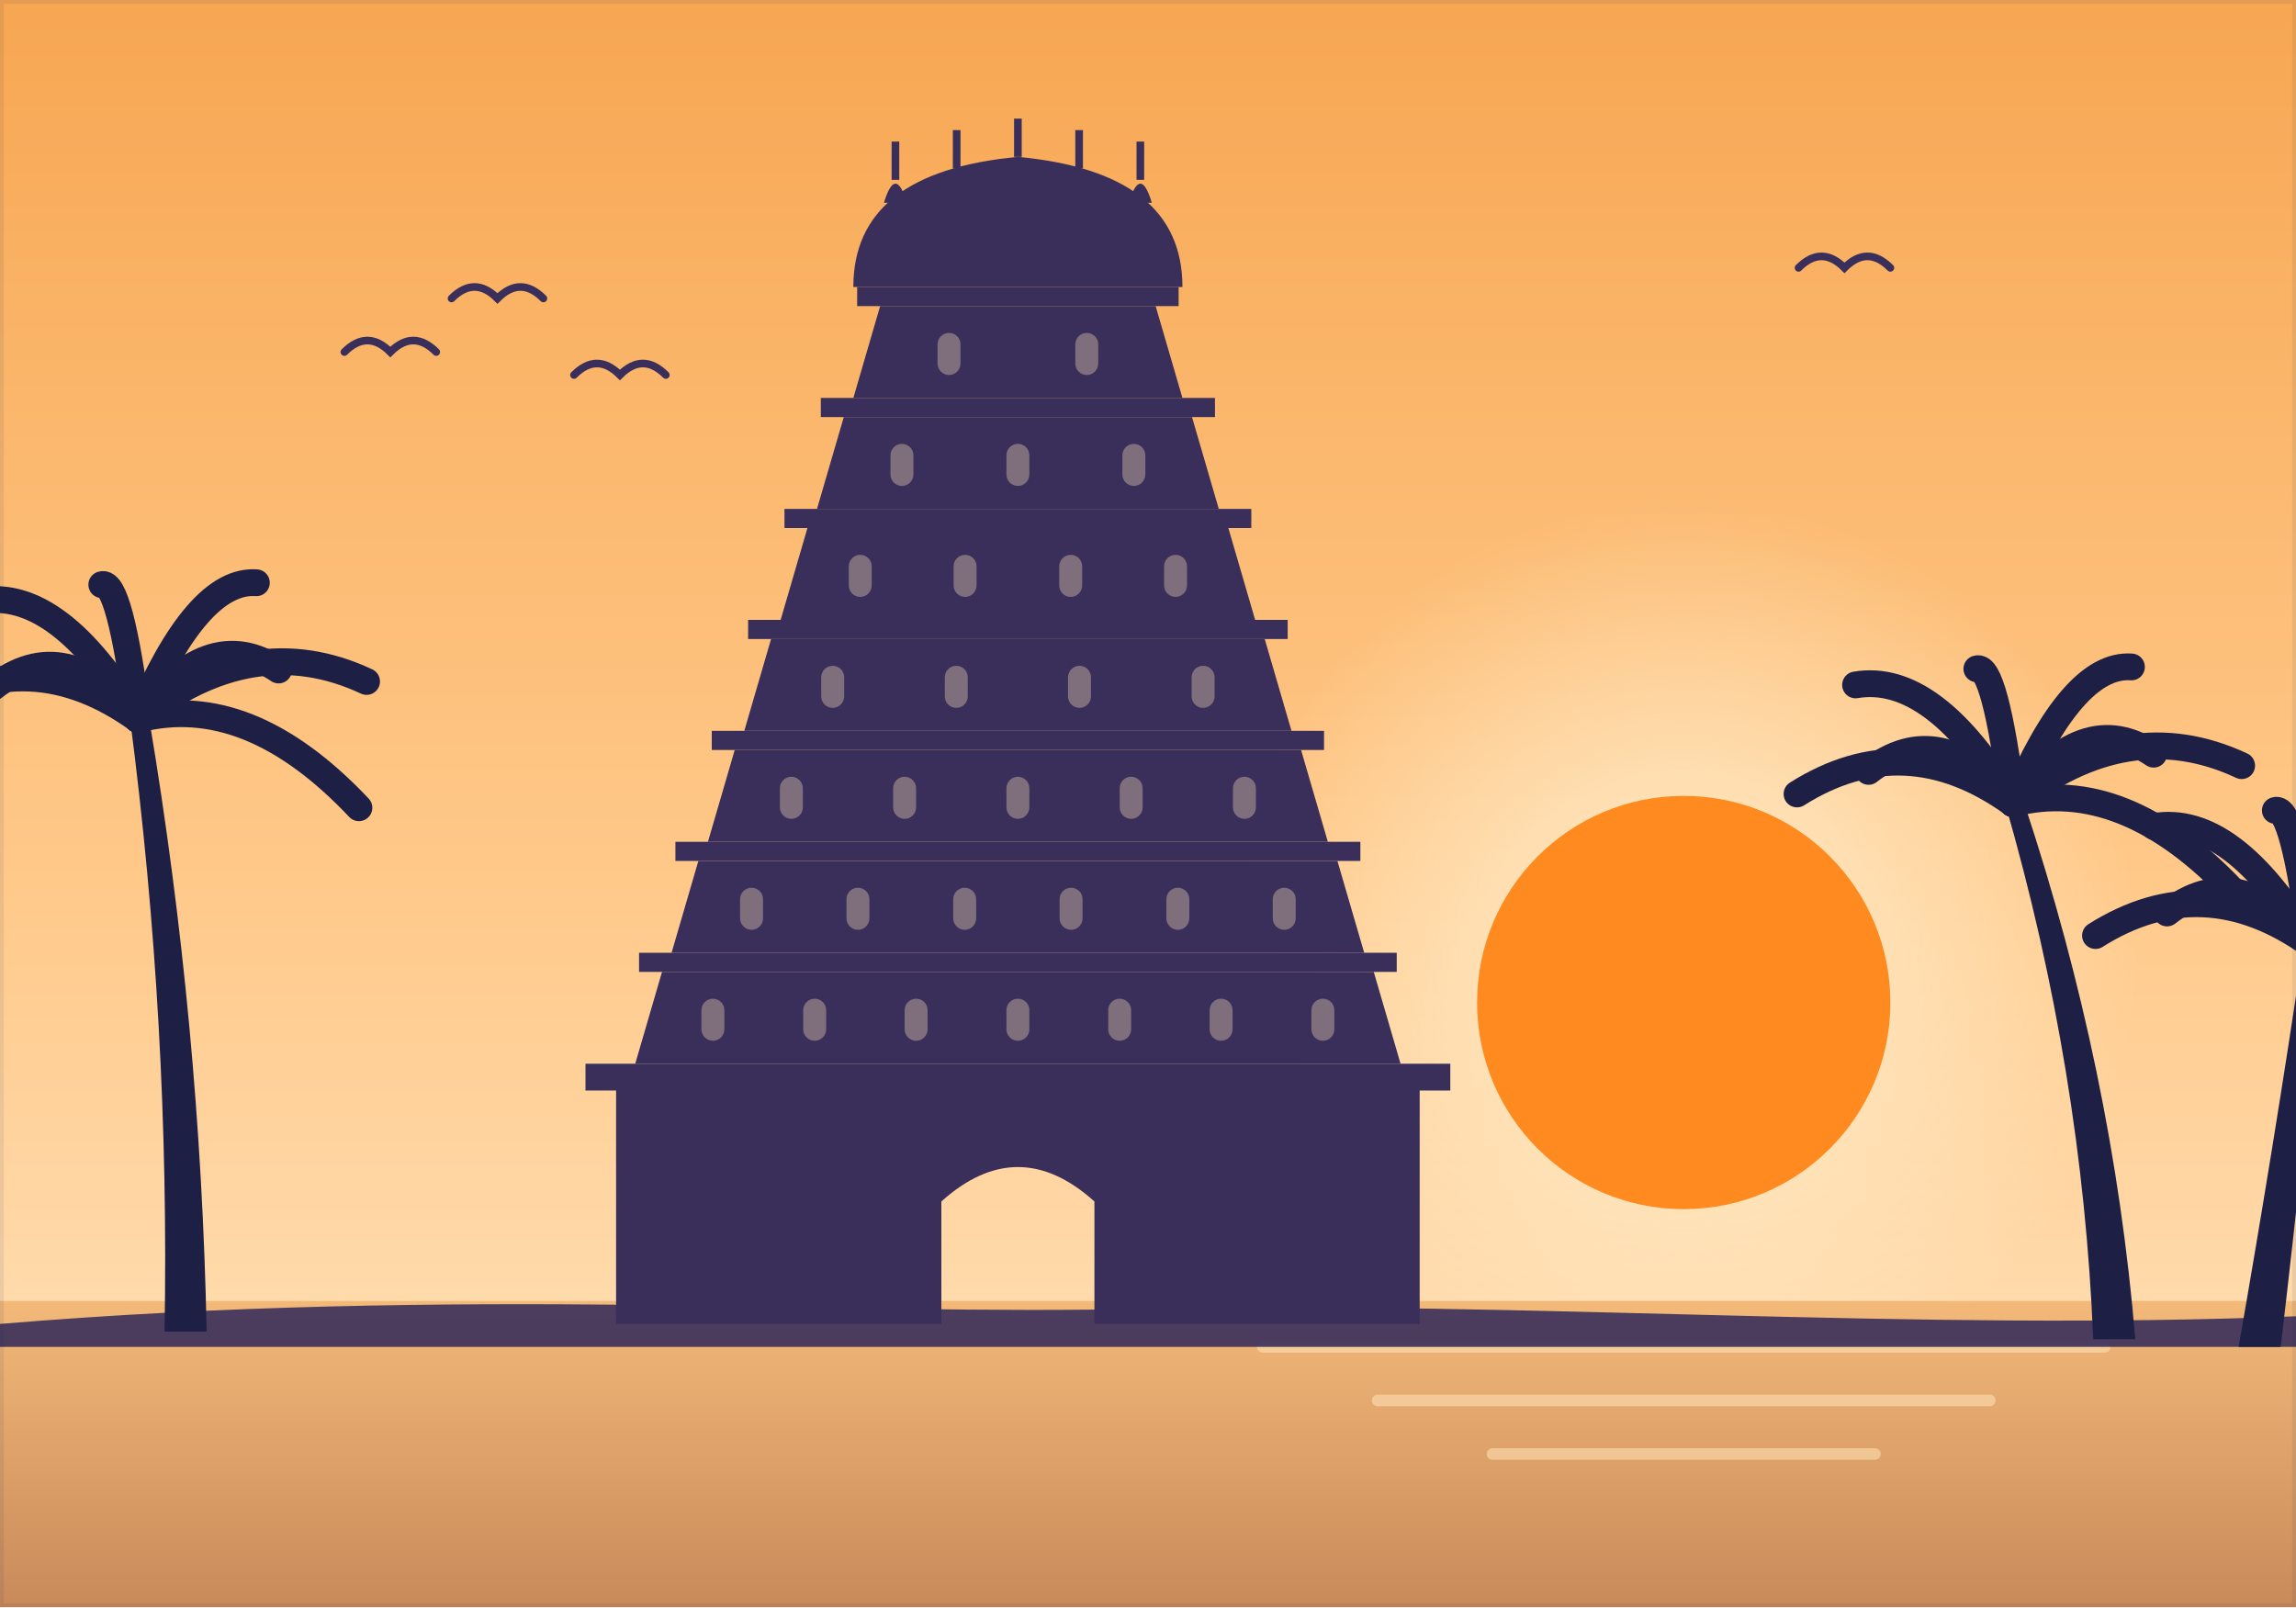
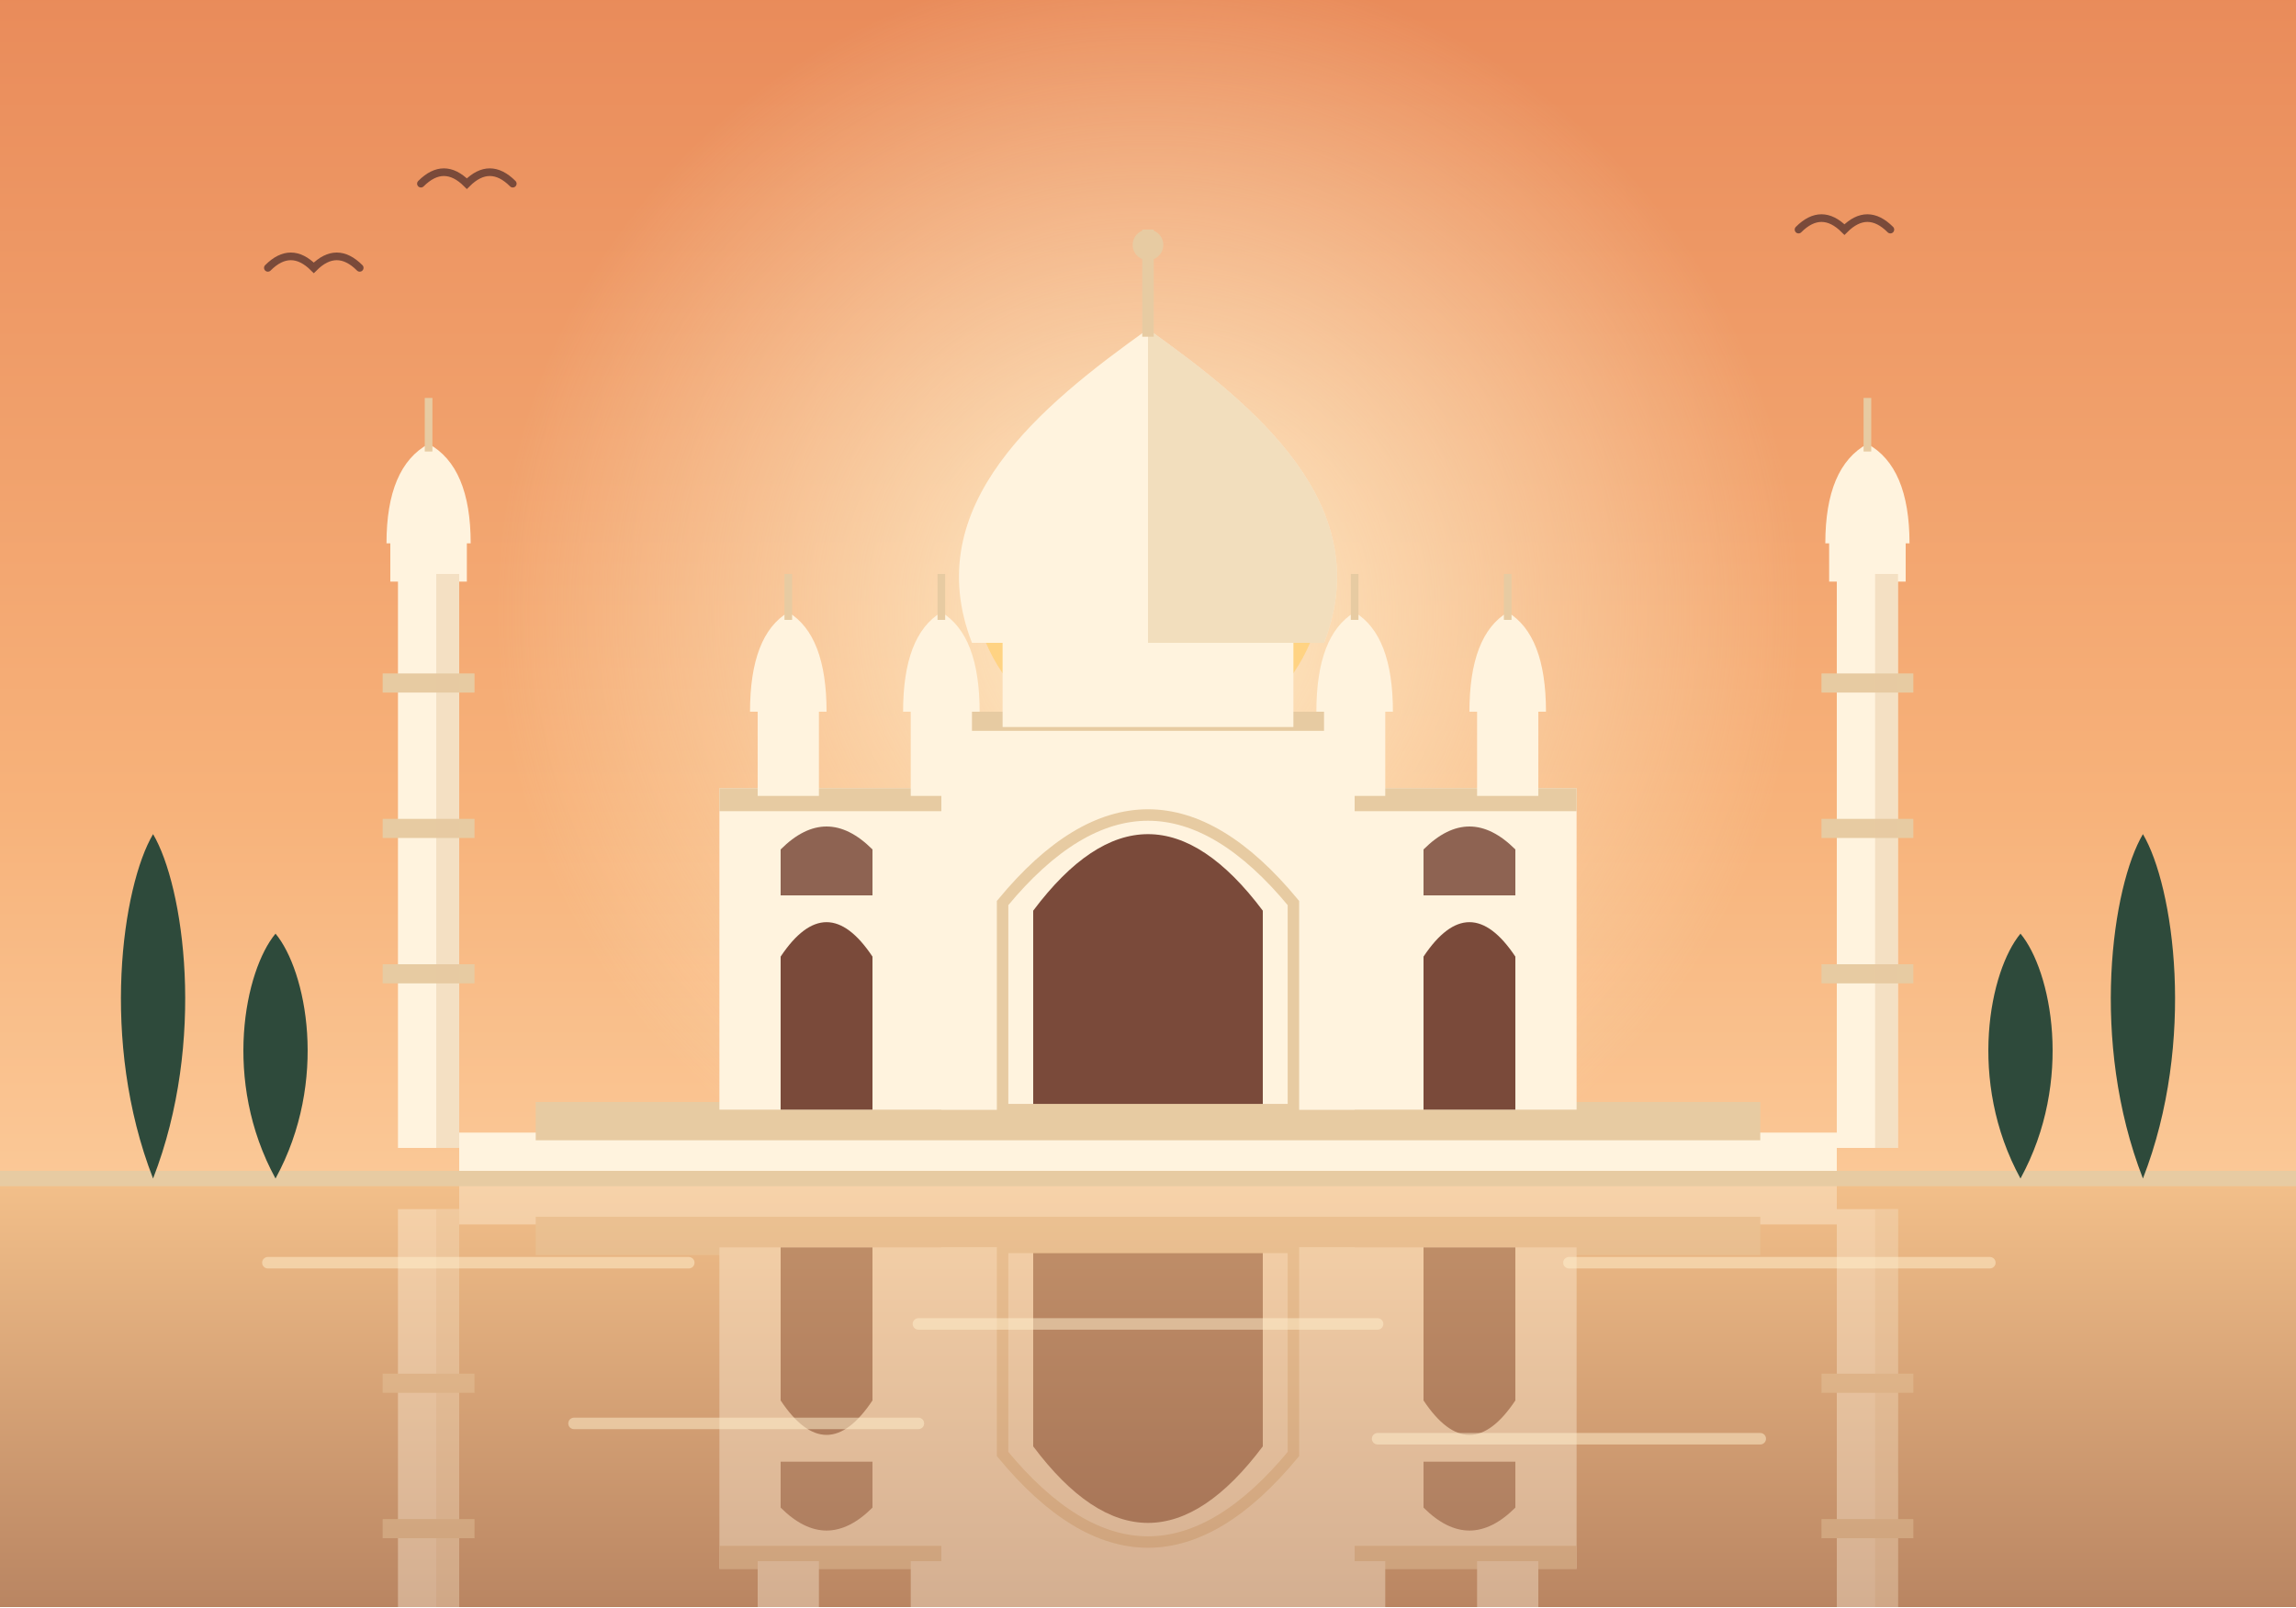
- <svg xmlns="http://www.w3.org/2000/svg" viewBox="0 0 600 420" role="img" aria-label="India: a temple gateway tower in Chennai at sunset, with palm trees and the sea">
+ <svg xmlns="http://www.w3.org/2000/svg" viewBox="0 0 600 420" role="img" aria-label="India: the Taj Mahal at sunrise, reflected in its long pool">
  <defs>
    <linearGradient id="sky" x1="0" y1="0" x2="0" y2="1">
-       <stop offset="0" stop-color="#F7A651" />
-       <stop offset=".55" stop-color="#FFC98A" />
-       <stop offset="1" stop-color="#FFE7C4" />
+       <stop offset="0" stop-color="#E98B5A" />
+       <stop offset=".5" stop-color="#F7B27A" />
+       <stop offset="1" stop-color="#FFE2B8" />
    </linearGradient>
-     <linearGradient id="sea" x1="0" y1="0" x2="0" y2="1">
-       <stop offset="0" stop-color="#F2B979" />
-       <stop offset="1" stop-color="#C98A5A" />
+     <linearGradient id="pool" x1="0" y1="0" x2="0" y2="1">
+       <stop offset="0" stop-color="#F3C08A" />
+       <stop offset="1" stop-color="#B98562" />
    </linearGradient>
-     <radialGradient id="glow">
-       <stop offset="0" stop-color="#FFF3D6" stop-opacity=".9" />
-       <stop offset="1" stop-color="#FFF3D6" stop-opacity="0" />
+     <radialGradient id="sun">
+       <stop offset="0" stop-color="#FFF1CF" stop-opacity=".95" />
+       <stop offset="1" stop-color="#FFF1CF" stop-opacity="0" />
    </radialGradient>
+     <clipPath id="water">
+       <rect y="308" width="600" height="112" />
+     </clipPath>
  </defs>
  <rect width="600" height="420" fill="url(#sky)" />
-   <circle cx="440" cy="250" r="120" fill="url(#glow)" />
-   <circle cx="440" cy="262" r="54" fill="#FF8A1F" />
-   <path d="M90,92 q6,-6 12,0 q6,-6 12,0" stroke="#3A2F5B" stroke-width="2" fill="none" stroke-linecap="round" />
-   <path d="M118,78 q6,-6 12,0 q6,-6 12,0" stroke="#3A2F5B" stroke-width="2" fill="none" stroke-linecap="round" />
-   <path d="M150,98 q6,-6 12,0 q6,-6 12,0" stroke="#3A2F5B" stroke-width="2" fill="none" stroke-linecap="round" />
-   <path d="M470,70 q6,-6 12,0 q6,-6 12,0" stroke="#3A2F5B" stroke-width="2" fill="none" stroke-linecap="round" />
-   <rect y="340" width="600" height="80" fill="url(#sea)" />
-   <path d="M330,352 h220 M360,366 h160 M390,380 h100" stroke="#FFE3B8" stroke-opacity=".55" stroke-width="3" stroke-linecap="round" />
-   <path d="M0,346 C120,336 220,344 300,342 C400,340 500,348 600,344 L600,352 L0,352 Z" fill="#3A2F5B" fill-opacity=".9" />
-   <g transform="translate(36,0)">
-     <path fill-rule="evenodd" fill="#3A2F5B" d="M125,346 L125,284 L335,284 L335,346 Z M210,346 L210,314 Q230,296 250,314 L250,346 Z" />
-     <rect x="117" y="278" width="226" height="7" fill="#3A2F5B" />
-     <path fill="#3A2F5B" d="M130,278 L137,254 L323,254 L330,278 Z" />
-     <rect x="147.3" y="261" width="6" height="11" rx="3" fill="#FFE3B8" fill-opacity=".35" />
-     <rect x="173.9" y="261" width="6" height="11" rx="3" fill="#FFE3B8" fill-opacity=".35" />
-     <rect x="200.4" y="261" width="6" height="11" rx="3" fill="#FFE3B8" fill-opacity=".35" />
-     <rect x="227" y="261" width="6" height="11" rx="3" fill="#FFE3B8" fill-opacity=".35" />
-     <rect x="253.6" y="261" width="6" height="11" rx="3" fill="#FFE3B8" fill-opacity=".35" />
-     <rect x="280.1" y="261" width="6" height="11" rx="3" fill="#FFE3B8" fill-opacity=".35" />
-     <rect x="306.7" y="261" width="6" height="11" rx="3" fill="#FFE3B8" fill-opacity=".35" />
-     <rect x="131" y="249" width="198" height="5" fill="#3A2F5B" />
-     <path fill="#3A2F5B" d="M139.5,249 L146.5,225 L313.5,225 L320.5,249 Z" />
-     <rect x="157.4" y="232" width="6" height="11" rx="3" fill="#FFE3B8" fill-opacity=".35" />
-     <rect x="185.2" y="232" width="6" height="11" rx="3" fill="#FFE3B8" fill-opacity=".35" />
-     <rect x="213.1" y="232" width="6" height="11" rx="3" fill="#FFE3B8" fill-opacity=".35" />
-     <rect x="240.9" y="232" width="6" height="11" rx="3" fill="#FFE3B8" fill-opacity=".35" />
-     <rect x="268.8" y="232" width="6" height="11" rx="3" fill="#FFE3B8" fill-opacity=".35" />
-     <rect x="296.6" y="232" width="6" height="11" rx="3" fill="#FFE3B8" fill-opacity=".35" />
-     <rect x="140.5" y="220" width="179" height="5" fill="#3A2F5B" />
-     <path fill="#3A2F5B" d="M149,220 L156,196 L304,196 L311,220 Z" />
-     <rect x="167.8" y="203" width="6" height="11" rx="3" fill="#FFE3B8" fill-opacity=".35" />
-     <rect x="197.4" y="203" width="6" height="11" rx="3" fill="#FFE3B8" fill-opacity=".35" />
-     <rect x="227" y="203" width="6" height="11" rx="3" fill="#FFE3B8" fill-opacity=".35" />
-     <rect x="256.6" y="203" width="6" height="11" rx="3" fill="#FFE3B8" fill-opacity=".35" />
-     <rect x="286.2" y="203" width="6" height="11" rx="3" fill="#FFE3B8" fill-opacity=".35" />
-     <rect x="150" y="191" width="160" height="5" fill="#3A2F5B" />
-     <path fill="#3A2F5B" d="M158.5,191 L165.5,167 L294.5,167 L301.5,191 Z" />
-     <rect x="178.6" y="174" width="6" height="11" rx="3" fill="#FFE3B8" fill-opacity=".35" />
-     <rect x="210.9" y="174" width="6" height="11" rx="3" fill="#FFE3B8" fill-opacity=".35" />
-     <rect x="243.1" y="174" width="6" height="11" rx="3" fill="#FFE3B8" fill-opacity=".35" />
-     <rect x="275.4" y="174" width="6" height="11" rx="3" fill="#FFE3B8" fill-opacity=".35" />
-     <rect x="159.5" y="162" width="141" height="5" fill="#3A2F5B" />
-     <path fill="#3A2F5B" d="M168,162 L175,138 L285,138 L292,162 Z" />
-     <rect x="185.8" y="145" width="6" height="11" rx="3" fill="#FFE3B8" fill-opacity=".35" />
-     <rect x="213.2" y="145" width="6" height="11" rx="3" fill="#FFE3B8" fill-opacity=".35" />
-     <rect x="240.8" y="145" width="6" height="11" rx="3" fill="#FFE3B8" fill-opacity=".35" />
-     <rect x="268.2" y="145" width="6" height="11" rx="3" fill="#FFE3B8" fill-opacity=".35" />
-     <rect x="169" y="133" width="122" height="5" fill="#3A2F5B" />
-     <path fill="#3A2F5B" d="M177.5,133 L184.5,109 L275.5,109 L282.5,133 Z" />
-     <rect x="196.7" y="116" width="6" height="11" rx="3" fill="#FFE3B8" fill-opacity=".35" />
-     <rect x="227" y="116" width="6" height="11" rx="3" fill="#FFE3B8" fill-opacity=".35" />
-     <rect x="257.3" y="116" width="6" height="11" rx="3" fill="#FFE3B8" fill-opacity=".35" />
-     <rect x="178.5" y="104" width="103" height="5" fill="#3A2F5B" />
-     <path fill="#3A2F5B" d="M187,104 L194,80 L266,80 L273,104 Z" />
-     <rect x="209" y="87" width="6" height="11" rx="3" fill="#FFE3B8" fill-opacity=".35" />
-     <rect x="245" y="87" width="6" height="11" rx="3" fill="#FFE3B8" fill-opacity=".35" />
-     <rect x="188" y="75" width="84" height="5" fill="#3A2F5B" />
-     <path fill="#3A2F5B" d="M187,75 Q187,45 230,41 Q273,45 273,75 Z" />
-     <path fill="#3A2F5B" d="M195,53 q3,-10 6,0 Z" />
-     <rect x="197" y="37" width="2" height="10" fill="#3A2F5B" />
-     <path fill="#3A2F5B" d="M211,50 q3,-10 6,0 Z" />
-     <rect x="213" y="34" width="2" height="10" fill="#3A2F5B" />
-     <path fill="#3A2F5B" d="M227,47 q3,-10 6,0 Z" />
-     <rect x="229" y="31" width="2" height="10" fill="#3A2F5B" />
-     <path fill="#3A2F5B" d="M243,50 q3,-10 6,0 Z" />
-     <rect x="245" y="34" width="2" height="10" fill="#3A2F5B" />
-     <path fill="#3A2F5B" d="M259,53 q3,-10 6,0 Z" />
-     <rect x="261" y="37" width="2" height="10" fill="#3A2F5B" />
+   <circle cx="300" cy="160" r="170" fill="url(#sun)" />
+   <circle cx="300" cy="150" r="46" fill="#FFD27E" fill-opacity=".9" />
+   <path d="M70,70 q6,-6 12,0 q6,-6 12,0 M110,48 q6,-6 12,0 q6,-6 12,0 M470,60 q6,-6 12,0 q6,-6 12,0" stroke="#7A4A3A" stroke-width="2" fill="none" stroke-linecap="round" />
+   <rect y="308" width="600" height="112" fill="url(#pool)" />
+   <g clip-path="url(#water)">
+     <g transform="translate(0,616) scale(1,-1)" opacity=".38">
+       <rect x="120" y="296" width="360" height="12" fill="#FFF3DE" />
+       <rect x="140" y="288" width="320" height="10" fill="#E7CBA2" />
+       <rect x="188" y="206" width="224" height="84" fill="#FFF3DE" />
+       <rect x="188" y="206" width="224" height="6" fill="#E7CBA2" />
+       <rect x="246" y="186" width="108" height="104" fill="#FFF3DE" />
+       <rect x="246" y="186" width="108" height="5" fill="#E7CBA2" />
+       <path d="M270,290 L270,238 Q300,198 330,238 L330,290 Z" fill="#7A4A3A" />
+       <path d="M262,290 L262,236 Q300,190 338,236 L338,290 Z" fill="none" stroke="#E7CBA2" stroke-width="3" />
+       <path d="M204,290 L204,250 Q216,232 228,250 L228,290 Z" fill="#7A4A3A" />
+       <path d="M204,234 L204,222 Q216,210 228,222 L228,234 Z" fill="#7A4A3A" fill-opacity=".85" />
+       <path d="M372,290 L372,250 Q384,232 396,250 L396,290 Z" fill="#7A4A3A" />
+       <path d="M372,234 L372,222 Q384,210 396,222 L396,234 Z" fill="#7A4A3A" fill-opacity=".85" />
+       <rect x="262" y="164" width="76" height="26" fill="#FFF3DE" />
+       <path d="M254,168 C240,132 272,106 300,86 C328,106 360,132 346,168 Z" fill="#FFF3DE" />
+       <path d="M300,86 C328,106 360,132 346,168 L300,168 Z" fill="#E7CBA2" fill-opacity=".55" />
+       <rect x="298.5" y="60" width="3" height="28" fill="#E7CBA2" />
+       <circle cx="300" cy="64" r="4" fill="#E7CBA2" />
+       <rect x="198" y="184" width="16" height="24" fill="#FFF3DE" />
+       <path d="M196,186 Q196,166 206,160 Q216,166 216,186 Z" fill="#FFF3DE" />
+       <rect x="205" y="150" width="2" height="12" fill="#E7CBA2" />
+       <rect x="238" y="184" width="16" height="24" fill="#FFF3DE" />
+       <path d="M236,186 Q236,166 246,160 Q256,166 256,186 Z" fill="#FFF3DE" />
+       <rect x="245" y="150" width="2" height="12" fill="#E7CBA2" />
+       <rect x="346" y="184" width="16" height="24" fill="#FFF3DE" />
+       <path d="M344,186 Q344,166 354,160 Q364,166 364,186 Z" fill="#FFF3DE" />
+       <rect x="353" y="150" width="2" height="12" fill="#E7CBA2" />
+       <rect x="386" y="184" width="16" height="24" fill="#FFF3DE" />
+       <path d="M384,186 Q384,166 394,160 Q404,166 404,186 Z" fill="#FFF3DE" />
+       <rect x="393" y="150" width="2" height="12" fill="#E7CBA2" />
+       <rect x="104" y="150" width="16" height="150" fill="#FFF3DE" />
+       <rect x="100" y="176" width="24" height="5" fill="#E7CBA2" />
+       <rect x="100" y="214" width="24" height="5" fill="#E7CBA2" />
+       <rect x="100" y="252" width="24" height="5" fill="#E7CBA2" />
+       <rect x="102" y="140" width="20" height="12" fill="#FFF3DE" />
+       <path d="M101,142 Q101,122 112,116 Q123,122 123,142 Z" fill="#FFF3DE" />
+       <rect x="111" y="104" width="2" height="14" fill="#E7CBA2" />
+       <rect x="114" y="150" width="6" height="150" fill="#E7CBA2" fill-opacity=".45" />
+       <rect x="480" y="150" width="16" height="150" fill="#FFF3DE" />
+       <rect x="476" y="176" width="24" height="5" fill="#E7CBA2" />
+       <rect x="476" y="214" width="24" height="5" fill="#E7CBA2" />
+       <rect x="476" y="252" width="24" height="5" fill="#E7CBA2" />
+       <rect x="478" y="140" width="20" height="12" fill="#FFF3DE" />
+       <path d="M477,142 Q477,122 488,116 Q499,122 499,142 Z" fill="#FFF3DE" />
+       <rect x="487" y="104" width="2" height="14" fill="#E7CBA2" />
+       <rect x="490" y="150" width="6" height="150" fill="#E7CBA2" fill-opacity=".45" />
+     </g>
  </g>
-   <path d="M43,348 Q44.4,268 34,188 L39,188 Q52.4,268 54,348 Z" fill="#1E1F45" />
-   <path d="M36,188 Q7.8,167.7 -20.4,185.5" stroke="#1E1F45" stroke-width="7" stroke-linecap="round" fill="none" />
-   <path d="M36,188 Q15.4,153.5 -5.1,157" stroke="#1E1F45" stroke-width="7" stroke-linecap="round" fill="none" />
-   <path d="M36,188 Q31.3,151.4 26.6,152.8" stroke="#1E1F45" stroke-width="7" stroke-linecap="round" fill="none" />
-   <path d="M36,188 Q51.5,151.2 67,152.3" stroke="#1E1F45" stroke-width="7" stroke-linecap="round" fill="none" />
-   <path d="M36,188 Q65.9,164.1 95.8,178.1" stroke="#1E1F45" stroke-width="7" stroke-linecap="round" fill="none" />
-   <path d="M36,188 Q64.9,180.5 93.8,211.1" stroke="#1E1F45" stroke-width="7" stroke-linecap="round" fill="none" />
-   <path d="M36,188 Q17.2,164.8 -1.7,179.6" stroke="#1E1F45" stroke-width="7" stroke-linecap="round" fill="none" />
-   <path d="M36,188 Q54.4,162.6 72.8,175.1" stroke="#1E1F45" stroke-width="7" stroke-linecap="round" fill="none" />
-   <path d="M547,350 Q544.2,280 524,210 L529,210 Q552.2,280 558,350 Z" fill="#1E1F45" />
-   <path d="M526,210 Q497.8,189.7 469.6,207.5" stroke="#1E1F45" stroke-width="7" stroke-linecap="round" fill="none" />
-   <path d="M526,210 Q505.4,175.5 484.9,179" stroke="#1E1F45" stroke-width="7" stroke-linecap="round" fill="none" />
-   <path d="M526,210 Q521.3,173.4 516.6,174.8" stroke="#1E1F45" stroke-width="7" stroke-linecap="round" fill="none" />
-   <path d="M526,210 Q541.5,173.2 557,174.3" stroke="#1E1F45" stroke-width="7" stroke-linecap="round" fill="none" />
-   <path d="M526,210 Q555.9,186.1 585.8,200.1" stroke="#1E1F45" stroke-width="7" stroke-linecap="round" fill="none" />
-   <path d="M526,210 Q554.9,202.5 583.8,233.1" stroke="#1E1F45" stroke-width="7" stroke-linecap="round" fill="none" />
-   <path d="M526,210 Q507.2,186.8 488.3,201.6" stroke="#1E1F45" stroke-width="7" stroke-linecap="round" fill="none" />
-   <path d="M526,210 Q544.4,184.6 562.8,197.1" stroke="#1E1F45" stroke-width="7" stroke-linecap="round" fill="none" />
-   <path d="M585,352 Q594.2,299.5 602,247 L607,247 Q602.2,299.5 596,352 Z" fill="#1E1F45" />
-   <path d="M604,247 Q575.8,226.7 547.6,244.5" stroke="#1E1F45" stroke-width="7" stroke-linecap="round" fill="none" />
-   <path d="M604,247 Q583.4,212.5 562.9,216" stroke="#1E1F45" stroke-width="7" stroke-linecap="round" fill="none" />
-   <path d="M604,247 Q599.3,210.4 594.6,211.8" stroke="#1E1F45" stroke-width="7" stroke-linecap="round" fill="none" />
-   <path d="M604,247 Q619.5,210.2 635,211.3" stroke="#1E1F45" stroke-width="7" stroke-linecap="round" fill="none" />
-   <path d="M604,247 Q633.9,223.1 663.8,237.1" stroke="#1E1F45" stroke-width="7" stroke-linecap="round" fill="none" />
-   <path d="M604,247 Q632.9,239.5 661.8,270.1" stroke="#1E1F45" stroke-width="7" stroke-linecap="round" fill="none" />
-   <path d="M604,247 Q585.2,223.8 566.3,238.6" stroke="#1E1F45" stroke-width="7" stroke-linecap="round" fill="none" />
-   <path d="M604,247 Q622.4,221.6 640.8,234.1" stroke="#1E1F45" stroke-width="7" stroke-linecap="round" fill="none" />
-   <rect width="600" height="420" fill="none" stroke="#16224A" stroke-opacity=".08" stroke-width="2" />
+   <path d="M70,330 h110 M240,346 h120 M410,330 h110 M150,372 h90 M360,376 h100" stroke="#FFF1CF" stroke-opacity=".5" stroke-width="3" stroke-linecap="round" />
+   <rect x="120" y="296" width="360" height="12" fill="#FFF3DE" />
+   <rect x="140" y="288" width="320" height="10" fill="#E7CBA2" />
+   <rect x="188" y="206" width="224" height="84" fill="#FFF3DE" />
+   <rect x="188" y="206" width="224" height="6" fill="#E7CBA2" />
+   <rect x="246" y="186" width="108" height="104" fill="#FFF3DE" />
+   <rect x="246" y="186" width="108" height="5" fill="#E7CBA2" />
+   <path d="M270,290 L270,238 Q300,198 330,238 L330,290 Z" fill="#7A4A3A" />
+   <path d="M262,290 L262,236 Q300,190 338,236 L338,290 Z" fill="none" stroke="#E7CBA2" stroke-width="3" />
+   <path d="M204,290 L204,250 Q216,232 228,250 L228,290 Z" fill="#7A4A3A" />
+   <path d="M204,234 L204,222 Q216,210 228,222 L228,234 Z" fill="#7A4A3A" fill-opacity=".85" />
+   <path d="M372,290 L372,250 Q384,232 396,250 L396,290 Z" fill="#7A4A3A" />
+   <path d="M372,234 L372,222 Q384,210 396,222 L396,234 Z" fill="#7A4A3A" fill-opacity=".85" />
+   <rect x="262" y="164" width="76" height="26" fill="#FFF3DE" />
+   <path d="M254,168 C240,132 272,106 300,86 C328,106 360,132 346,168 Z" fill="#FFF3DE" />
+   <path d="M300,86 C328,106 360,132 346,168 L300,168 Z" fill="#E7CBA2" fill-opacity=".55" />
+   <rect x="298.5" y="60" width="3" height="28" fill="#E7CBA2" />
+   <circle cx="300" cy="64" r="4" fill="#E7CBA2" />
+   <rect x="198" y="184" width="16" height="24" fill="#FFF3DE" />
+   <path d="M196,186 Q196,166 206,160 Q216,166 216,186 Z" fill="#FFF3DE" />
+   <rect x="205" y="150" width="2" height="12" fill="#E7CBA2" />
+   <rect x="238" y="184" width="16" height="24" fill="#FFF3DE" />
+   <path d="M236,186 Q236,166 246,160 Q256,166 256,186 Z" fill="#FFF3DE" />
+   <rect x="245" y="150" width="2" height="12" fill="#E7CBA2" />
+   <rect x="346" y="184" width="16" height="24" fill="#FFF3DE" />
+   <path d="M344,186 Q344,166 354,160 Q364,166 364,186 Z" fill="#FFF3DE" />
+   <rect x="353" y="150" width="2" height="12" fill="#E7CBA2" />
+   <rect x="386" y="184" width="16" height="24" fill="#FFF3DE" />
+   <path d="M384,186 Q384,166 394,160 Q404,166 404,186 Z" fill="#FFF3DE" />
+   <rect x="393" y="150" width="2" height="12" fill="#E7CBA2" />
+   <rect x="104" y="150" width="16" height="150" fill="#FFF3DE" />
+   <rect x="100" y="176" width="24" height="5" fill="#E7CBA2" />
+   <rect x="100" y="214" width="24" height="5" fill="#E7CBA2" />
+   <rect x="100" y="252" width="24" height="5" fill="#E7CBA2" />
+   <rect x="102" y="140" width="20" height="12" fill="#FFF3DE" />
+   <path d="M101,142 Q101,122 112,116 Q123,122 123,142 Z" fill="#FFF3DE" />
+   <rect x="111" y="104" width="2" height="14" fill="#E7CBA2" />
+   <rect x="114" y="150" width="6" height="150" fill="#E7CBA2" fill-opacity=".45" />
+   <rect x="480" y="150" width="16" height="150" fill="#FFF3DE" />
+   <rect x="476" y="176" width="24" height="5" fill="#E7CBA2" />
+   <rect x="476" y="214" width="24" height="5" fill="#E7CBA2" />
+   <rect x="476" y="252" width="24" height="5" fill="#E7CBA2" />
+   <rect x="478" y="140" width="20" height="12" fill="#FFF3DE" />
+   <path d="M477,142 Q477,122 488,116 Q499,122 499,142 Z" fill="#FFF3DE" />
+   <rect x="487" y="104" width="2" height="14" fill="#E7CBA2" />
+   <rect x="490" y="150" width="6" height="150" fill="#E7CBA2" fill-opacity=".45" />
+   <rect y="306" width="600" height="4" fill="#E7CBA2" />
+   <path d="M40,308 C26,272.0 32,231.5 40,218 C48,231.5 54,272.0 40,308 Z" fill="#2E4A3B" />
+   <path d="M72,308 C58,282.4 64,253.6 72,244 C80,253.6 86,282.4 72,308 Z" fill="#2E4A3B" />
+   <path d="M560,308 C546,272.0 552,231.5 560,218 C568,231.5 574,272.0 560,308 Z" fill="#2E4A3B" />
+   <path d="M528,308 C514,282.4 520,253.6 528,244 C536,253.6 542,282.4 528,308 Z" fill="#2E4A3B" />
</svg>
